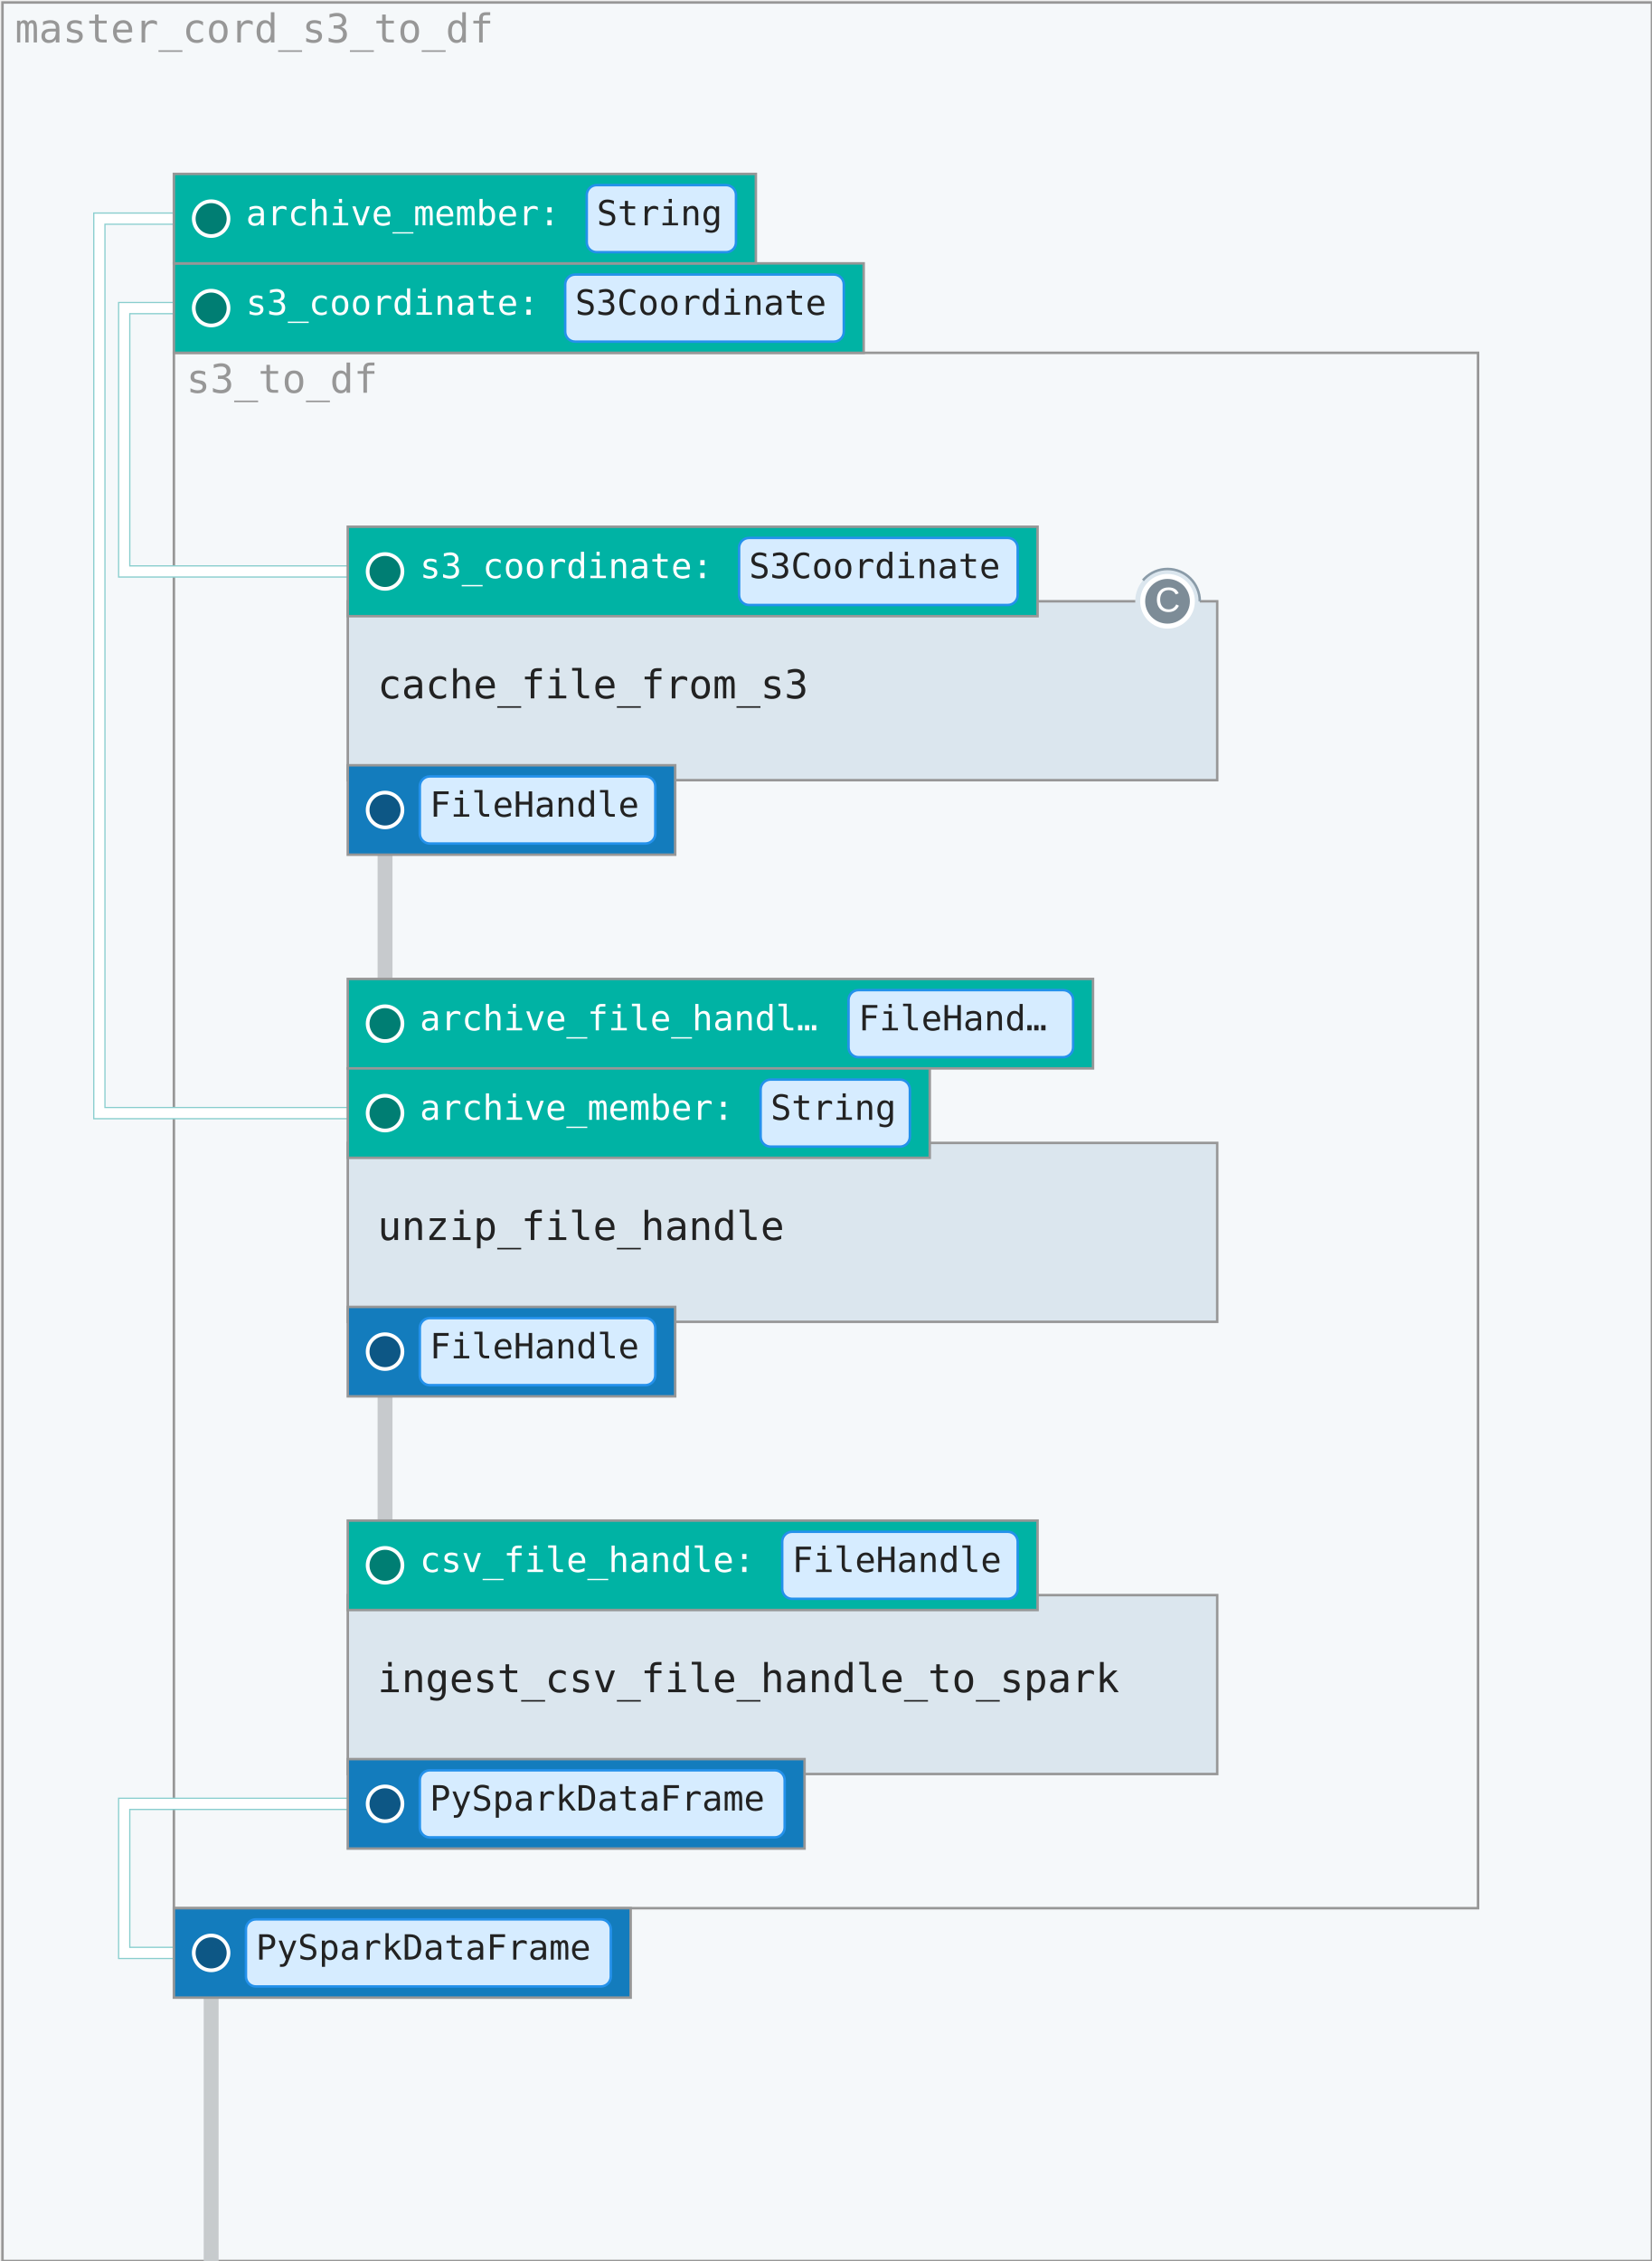
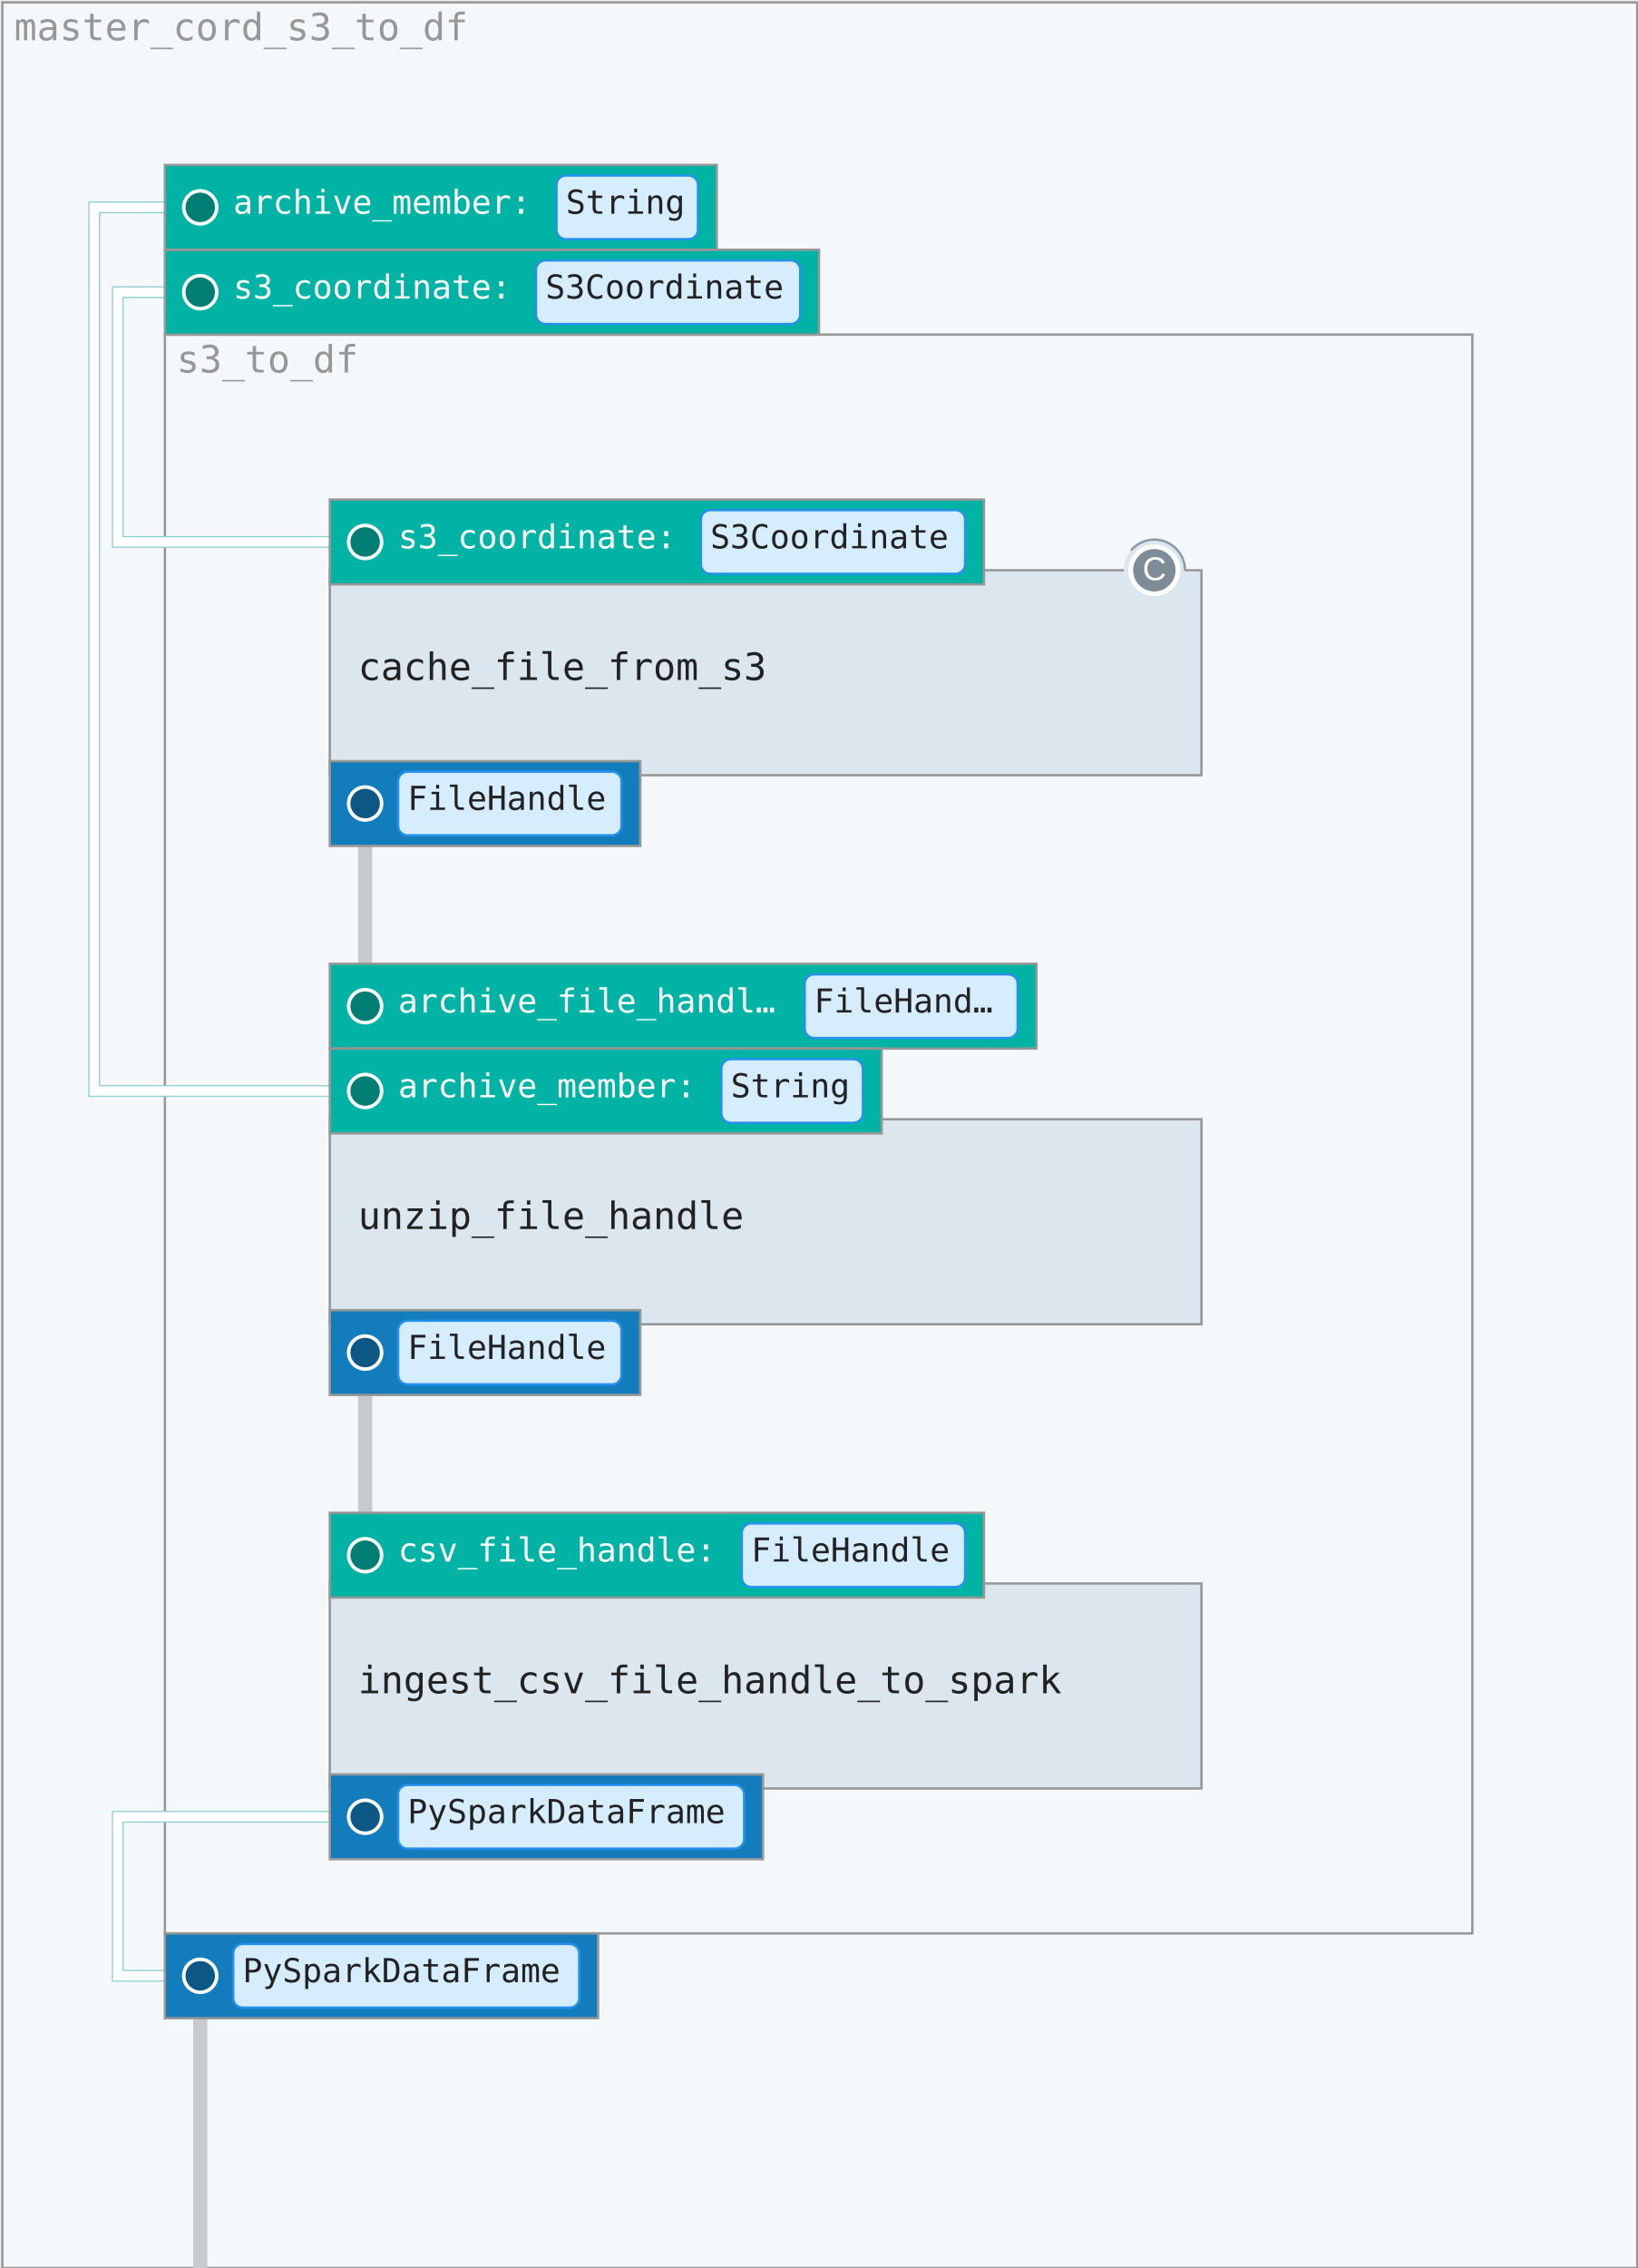
- <svg xmlns="http://www.w3.org/2000/svg" version="1.1" viewbox="0 0 665 910" width="665" height="910">
+ <svg xmlns="http://www.w3.org/2000/svg" version="1.1" viewbox="0 0 695 962.5" width="695" height="962.5">
  <style data-styled="" data-styled-version="4.4.1">
    /* sc-component-id: ParentSolidNode__SVGLabeledParentRect-sc-1gamf85-0 */
    .bSpCYX {
      -webkit-transition: x 250ms ease-out, y 250ms ease-out, width 250ms ease-out, height 250ms ease-out;
      transition: x 250ms ease-out, y 250ms ease-out, width 250ms ease-out, height 250ms ease-out;
    }

    /* sc-component-id: ExternalConnectionNode__BackingRect-sc-1pxbh2t-0 */
    .dZjnIq {
      stroke-width: 10px;
      fill: #E1E8ED;
      stroke: #E1E8ED;
    }

    .dZjnIq:hover {
      fill: #CED9E0;
      stroke: #CED9E0;
    }

    /* sc-component-id: SolidLinks__StyledPath-sc-143cb6y-0 */
    .jaospH {
      stroke-width: 6;
      stroke: #10161A;
      fill: none;
    }
  </style>
  <g>
-     <rect x="1" y="1" width="664" height="909" fill="#F5F8FA" stroke="#979797" stroke-width="1" class="ParentSolidNode__SVGLabeledParentRect-sc-1gamf85-0 bSpCYX" />
-     <text x="6" y="6" fill="#979797" style="font:16px &quot;Source Code Pro&quot;, monospace;pointer-events:none" width="198.4" dominant-baseline="hanging">master_cord_s3_to_df</text>
+     <rect x="1" y="1" width="694" height="961.5" fill="#F5F8FA" stroke="#979797" stroke-width="1" class="ParentSolidNode__SVGLabeledParentRect-sc-1gamf85-0 bSpCYX" />
+     <text x="6" height="16" fill="#979797" y="6" style="font:16px &quot;Source Code Pro&quot;, monospace;pointer-events:none" width="198.4" dominant-baseline="hanging">master_cord_s3_to_df</text>
  </g>
  <g>
-     <rect x="70" y="142" width="525" height="626" fill="#F5F8FA" stroke="#979797" stroke-width="1" class="ParentSolidNode__SVGLabeledParentRect-sc-1gamf85-0 bSpCYX" />
-     <text x="75" y="147" fill="#979797" style="font:16px &quot;Source Code Pro&quot;, monospace;pointer-events:none" width="79.36" dominant-baseline="hanging">s3_to_df</text>
+     <rect x="70" y="142" width="555" height="678.5" fill="#F5F8FA" stroke="#979797" stroke-width="1" class="ParentSolidNode__SVGLabeledParentRect-sc-1gamf85-0 bSpCYX" />
+     <text x="75" height="16" fill="#979797" y="147" style="font:16px &quot;Source Code Pro&quot;, monospace;pointer-events:none" width="79.36" dominant-baseline="hanging">s3_to_df</text>
  </g>
  <g>
    <path d="M 85 124 H 50 V 230 H 155" fill="none" stroke-width="5" stroke-linecap="round" stroke="rgb(137, 206, 206)" />
    <path d="M 85 124 H 50 V 230 H 155" fill="none" stroke-width="4" stroke-linecap="round" stroke="white" />
  </g>
  <g>
-     <path d="M 85 88 H 40 V 448 H 155" fill="none" stroke-width="5" stroke-linecap="round" stroke="rgb(137, 206, 206)" />
-     <path d="M 85 88 H 40 V 448 H 155" fill="none" stroke-width="4" stroke-linecap="round" stroke="white" />
+     <path d="M 85 88 H 40 V 463 H 155" fill="none" stroke-width="5" stroke-linecap="round" stroke="rgb(137, 206, 206)" />
+     <path d="M 85 88 H 40 V 463 H 155" fill="none" stroke-width="4" stroke-linecap="round" stroke="white" />
  </g>
  <g>
-     <path d="M 85 786 H 50 V 726 H 155" fill="none" stroke-width="5" stroke-linecap="round" stroke="rgb(137, 206, 206)" />
-     <path d="M 85 786 H 50 V 726 H 155" fill="none" stroke-width="4" stroke-linecap="round" stroke="white" />
+     <path d="M 85 838.5 H 50 V 771 H 155" fill="none" stroke-width="5" stroke-linecap="round" stroke="rgb(137, 206, 206)" />
+     <path d="M 85 838.5 H 50 V 771 H 155" fill="none" stroke-width="4" stroke-linecap="round" stroke="white" />
  </g>
  <g>
-     <rect x="70" y="106" width="277.68" height="36" stroke="#979797" stroke-width="1" fill="#00B3A4">
-       <ellipse cx="7" cy="7" rx="7" ry="7" fill="rgba(0, 0, 0, 0.3)" stroke="white" stroke-width="1.5" />
-       <text fill="#FFF" style="font:14px &quot;Source Code Pro&quot;, monospace;pointer-events:none" width="121.52" dominant-baseline="hanging">s3_coordinate:</text>
-       <rect width="112.16" height="27" rx="4" ry="4" fill="#d6ecff" stroke="#2491eb" stroke-width="1">
-         <text fill="#222" style="font:14px &quot;Source Code Pro&quot;, monospace;pointer-events:none" width="104.16" dominant-baseline="hanging">S3Coordinate</text>
-       </rect>
-       <text fill="#222" x="4" y="6.5" style="font:14px &quot;Source Code Pro&quot;, monospace;pointer-events:none" width="104.16" dominant-baseline="hanging">S3Coordinate</text>
-     </rect>
+     <rect x="70" y="106" width="277.68" height="36" stroke="#979797" stroke-width="1" fill="#00B3A4" />
    <ellipse cx="85" cy="124" rx="7" ry="7" fill="rgba(0, 0, 0, 0.3)" stroke="white" stroke-width="1.5" />
-     <text fill="#FFF" x="99" y="117" style="font:14px &quot;Source Code Pro&quot;, monospace;pointer-events:none" width="121.52" dominant-baseline="hanging">s3_coordinate:</text>
-     <rect x="227.52" y="110.5" width="112.16" height="27" rx="4" ry="4" fill="#d6ecff" stroke="#2491eb" stroke-width="1">
-       <text fill="#222" style="font:14px &quot;Source Code Pro&quot;, monospace;pointer-events:none" width="104.16" dominant-baseline="hanging">S3Coordinate</text>
-     </rect>
-     <text fill="#222" x="231.52" y="117" style="font:14px &quot;Source Code Pro&quot;, monospace;pointer-events:none" width="104.16" dominant-baseline="hanging">S3Coordinate</text>
+     <text fill="#FFF" x="99" y="117" style="font:14px &quot;Source Code Pro&quot;, monospace;pointer-events:none" width="121.52" height="14" dominant-baseline="hanging">s3_coordinate:</text>
+     <rect x="227.52" y="110.5" width="112.16" height="27" rx="4" ry="4" fill="#d6ecff" stroke="#2491eb" stroke-width="1" />
+     <text fill="#222" x="231.52" y="117" style="font:14px &quot;Source Code Pro&quot;, monospace;pointer-events:none" width="104.16" height="14" dominant-baseline="hanging">S3Coordinate</text>
  </g>
  <g>
-     <rect x="70" y="70" width="234.28" height="36" stroke="#979797" stroke-width="1" fill="#00B3A4">
-       <ellipse cx="7" cy="7" rx="7" ry="7" fill="rgba(0, 0, 0, 0.3)" stroke="white" stroke-width="1.5" />
-       <text fill="#FFF" style="font:14px &quot;Source Code Pro&quot;, monospace;pointer-events:none" width="130.2" dominant-baseline="hanging">archive_member:</text>
-       <rect width="60.08" height="27" rx="4" ry="4" fill="#d6ecff" stroke="#2491eb" stroke-width="1">
-         <text fill="#222" style="font:14px &quot;Source Code Pro&quot;, monospace;pointer-events:none" width="52.08" dominant-baseline="hanging">String</text>
-       </rect>
-       <text fill="#222" x="4" y="6.5" style="font:14px &quot;Source Code Pro&quot;, monospace;pointer-events:none" width="52.08" dominant-baseline="hanging">String</text>
-     </rect>
+     <rect x="70" y="70" width="234.28" height="36" stroke="#979797" stroke-width="1" fill="#00B3A4" />
    <ellipse cx="85" cy="88" rx="7" ry="7" fill="rgba(0, 0, 0, 0.3)" stroke="white" stroke-width="1.5" />
-     <text fill="#FFF" x="99" y="81" style="font:14px &quot;Source Code Pro&quot;, monospace;pointer-events:none" width="130.2" dominant-baseline="hanging">archive_member:</text>
-     <rect x="236.2" y="74.5" width="60.08" height="27" rx="4" ry="4" fill="#d6ecff" stroke="#2491eb" stroke-width="1">
-       <text fill="#222" style="font:14px &quot;Source Code Pro&quot;, monospace;pointer-events:none" width="52.08" dominant-baseline="hanging">String</text>
-     </rect>
-     <text fill="#222" x="240.2" y="81" style="font:14px &quot;Source Code Pro&quot;, monospace;pointer-events:none" width="52.08" dominant-baseline="hanging">String</text>
+     <text fill="#FFF" x="99" y="81" style="font:14px &quot;Source Code Pro&quot;, monospace;pointer-events:none" width="130.2" height="14" dominant-baseline="hanging">archive_member:</text>
+     <rect x="236.2" y="74.5" width="60.08" height="27" rx="4" ry="4" fill="#d6ecff" stroke="#2491eb" stroke-width="1" />
+     <text fill="#222" x="240.2" y="81" style="font:14px &quot;Source Code Pro&quot;, monospace;pointer-events:none" width="52.08" height="14" dominant-baseline="hanging">String</text>
  </g>
  <g>
-     <rect width="215.76" height="12" x="-22.88" y="970" class="ExternalConnectionNode__BackingRect-sc-1pxbh2t-0 dZjnIq" />
-     <ellipse cx="85" cy="960" rx="7" ry="7" fill="#C7CBCD" />
-     <text height="12" x="-22.88" y="970" style="font:12px &quot;Source Code Pro&quot;, monospace;pointer-events:none" width="215.76" dominant-baseline="hanging">join_q2_data:master_cord_data</text>
-     <path class="vx-link vx-link-vertical-diagonal" d="M85,960C85,873,85,873,85,786" style="stroke:#C7CBCD;stroke-width:6;fill:none" />
+     <rect width="215.76" height="12" x="-22.88" y="1022.5" class="ExternalConnectionNode__BackingRect-sc-1pxbh2t-0 dZjnIq" />
+     <ellipse cx="85" cy="1012.5" rx="7" ry="7" fill="#C7CBCD" />
+     <text height="12" x="-22.88" y="1022.5" style="font:12px &quot;Source Code Pro&quot;, monospace;pointer-events:none" width="215.76" dominant-baseline="hanging">join_q2_data:master_cord_data</text>
+     <path class="vx-link vx-link-vertical-diagonal" d="M85,1012.5C85,925.5,85,925.5,85,838.5" style="stroke:#C7CBCD;stroke-width:6;fill:none" />
  </g>
  <g>
-     <rect x="70" y="768" width="183.88" height="36" stroke="#979797" stroke-width="1" fill="#137CBD">
-       <ellipse cx="7" cy="7" rx="7" ry="7" fill="rgba(0, 0, 0, 0.3)" stroke="white" stroke-width="1.5" />
-       <rect width="146.88" height="27" rx="4" ry="4" fill="#d6ecff" stroke="#2491eb" stroke-width="1">
-         <text fill="#222" style="font:14px &quot;Source Code Pro&quot;, monospace;pointer-events:none" width="138.88" dominant-baseline="hanging">PySparkDataFrame</text>
-       </rect>
-       <text fill="#222" x="4" y="6.5" style="font:14px &quot;Source Code Pro&quot;, monospace;pointer-events:none" width="138.88" dominant-baseline="hanging">PySparkDataFrame</text>
-     </rect>
-     <ellipse cx="85" cy="786" rx="7" ry="7" fill="rgba(0, 0, 0, 0.3)" stroke="white" stroke-width="1.5" />
-     <rect x="99" y="772.5" width="146.88" height="27" rx="4" ry="4" fill="#d6ecff" stroke="#2491eb" stroke-width="1">
-       <text fill="#222" style="font:14px &quot;Source Code Pro&quot;, monospace;pointer-events:none" width="138.88" dominant-baseline="hanging">PySparkDataFrame</text>
-     </rect>
-     <text fill="#222" x="103" y="779" style="font:14px &quot;Source Code Pro&quot;, monospace;pointer-events:none" width="138.88" dominant-baseline="hanging">PySparkDataFrame</text>
+     <rect x="70" y="820.5" width="183.88" height="36" stroke="#979797" stroke-width="1" fill="#137CBD" />
+     <ellipse cx="85" cy="838.5" rx="7" ry="7" fill="rgba(0, 0, 0, 0.3)" stroke="white" stroke-width="1.5" />
+     <rect x="99" y="825" width="146.88" height="27" rx="4" ry="4" fill="#d6ecff" stroke="#2491eb" stroke-width="1" />
+     <text fill="#222" x="103" y="831.5" style="font:14px &quot;Source Code Pro&quot;, monospace;pointer-events:none" width="138.88" height="14" dominant-baseline="hanging">PySparkDataFrame</text>
  </g>
  <g opacity="0.2">
    <g>
-       <path d="M155,544C155,587,155,587,155,630" class="SolidLinks__StyledPath-sc-143cb6y-0 jaospH" />
+       <path d="M155,574C155,617,155,617,155,660" class="SolidLinks__StyledPath-sc-143cb6y-0 jaospH" />
    </g>
    <g>
-       <path d="M155,326C155,369,155,369,155,412" class="SolidLinks__StyledPath-sc-143cb6y-0 jaospH" />
+       <path d="M155,341C155,384,155,384,155,427" class="SolidLinks__StyledPath-sc-143cb6y-0 jaospH" />
    </g>
  </g>
  <g opacity="0.55" />
  <g>
-     <rect x="140" y="242" width="350" height="72" fill="#DBE6EE" stroke="#979797" stroke-width="1">
-       <text fill="#222" style="font:16px &quot;Source Code Pro&quot;, monospace;pointer-events:none" width="178.56" dominant-baseline="hanging">cache_file_from_s3</text>
-     </rect>
-     <text fill="#222" x="152" y="270" style="font:16px &quot;Source Code Pro&quot;, monospace;pointer-events:none" width="178.56" dominant-baseline="hanging">cache_file_from_s3</text>
+     <rect x="140" y="242" width="370" height="87" fill="#DBE6EE" stroke="#979797" stroke-width="1" />
+     <text fill="#222" x="152" y="277.5" style="font:16px &quot;Source Code Pro&quot;, monospace;pointer-events:none" width="178.56" height="16" dominant-baseline="hanging">cache_file_from_s3</text>
    <g>
-       <rect x="140" y="212" width="277.68" height="36" stroke="#979797" stroke-width="1" fill="#00B3A4">
-         <ellipse cx="7" cy="7" rx="7" ry="7" fill="rgba(0, 0, 0, 0.3)" stroke="white" stroke-width="1.5" />
-         <text fill="#FFF" style="font:14px &quot;Source Code Pro&quot;, monospace;pointer-events:none" width="121.52" dominant-baseline="hanging">s3_coordinate:</text>
-         <rect width="112.16" height="27" rx="4" ry="4" fill="#d6ecff" stroke="#2491eb" stroke-width="1">
-           <text fill="#222" style="font:14px &quot;Source Code Pro&quot;, monospace;pointer-events:none" width="104.16" dominant-baseline="hanging">S3Coordinate</text>
-         </rect>
-         <text fill="#222" x="4" y="6.5" style="font:14px &quot;Source Code Pro&quot;, monospace;pointer-events:none" width="104.16" dominant-baseline="hanging">S3Coordinate</text>
-       </rect>
+       <rect x="140" y="212" width="277.68" height="36" stroke="#979797" stroke-width="1" fill="#00B3A4" />
      <ellipse cx="155" cy="230" rx="7" ry="7" fill="rgba(0, 0, 0, 0.3)" stroke="white" stroke-width="1.5" />
-       <text fill="#FFF" x="169" y="223" style="font:14px &quot;Source Code Pro&quot;, monospace;pointer-events:none" width="121.52" dominant-baseline="hanging">s3_coordinate:</text>
-       <rect x="297.52" y="216.5" width="112.16" height="27" rx="4" ry="4" fill="#d6ecff" stroke="#2491eb" stroke-width="1">
-         <text fill="#222" style="font:14px &quot;Source Code Pro&quot;, monospace;pointer-events:none" width="104.16" dominant-baseline="hanging">S3Coordinate</text>
-       </rect>
-       <text fill="#222" x="301.52" y="223" style="font:14px &quot;Source Code Pro&quot;, monospace;pointer-events:none" width="104.16" dominant-baseline="hanging">S3Coordinate</text>
+       <text fill="#FFF" x="169" y="223" style="font:14px &quot;Source Code Pro&quot;, monospace;pointer-events:none" width="121.52" height="14" dominant-baseline="hanging">s3_coordinate:</text>
+       <rect x="297.52" y="216.5" width="112.16" height="27" rx="4" ry="4" fill="#d6ecff" stroke="#2491eb" stroke-width="1" />
+       <text fill="#222" x="301.52" y="223" style="font:14px &quot;Source Code Pro&quot;, monospace;pointer-events:none" width="104.16" height="14" dominant-baseline="hanging">S3Coordinate</text>
    </g>
    <g>
-       <rect x="140" y="308" width="131.8" height="36" stroke="#979797" stroke-width="1" fill="#137CBD">
-         <ellipse cx="7" cy="7" rx="7" ry="7" fill="rgba(0, 0, 0, 0.3)" stroke="white" stroke-width="1.5" />
-         <rect width="94.8" height="27" rx="4" ry="4" fill="#d6ecff" stroke="#2491eb" stroke-width="1">
-           <text fill="#222" style="font:14px &quot;Source Code Pro&quot;, monospace;pointer-events:none" width="86.8" dominant-baseline="hanging">FileHandle</text>
-         </rect>
-         <text fill="#222" x="4" y="6.5" style="font:14px &quot;Source Code Pro&quot;, monospace;pointer-events:none" width="86.8" dominant-baseline="hanging">FileHandle</text>
-       </rect>
-       <ellipse cx="155" cy="326" rx="7" ry="7" fill="rgba(0, 0, 0, 0.3)" stroke="white" stroke-width="1.5" />
-       <rect x="169" y="312.5" width="94.8" height="27" rx="4" ry="4" fill="#d6ecff" stroke="#2491eb" stroke-width="1">
-         <text fill="#222" style="font:14px &quot;Source Code Pro&quot;, monospace;pointer-events:none" width="86.8" dominant-baseline="hanging">FileHandle</text>
-       </rect>
-       <text fill="#222" x="173" y="319" style="font:14px &quot;Source Code Pro&quot;, monospace;pointer-events:none" width="86.8" dominant-baseline="hanging">FileHandle</text>
+       <rect x="140" y="323" width="131.8" height="36" stroke="#979797" stroke-width="1" fill="#137CBD" />
+       <ellipse cx="155" cy="341" rx="7" ry="7" fill="rgba(0, 0, 0, 0.3)" stroke="white" stroke-width="1.5" />
+       <rect x="169" y="327.5" width="94.8" height="27" rx="4" ry="4" fill="#d6ecff" stroke="#2491eb" stroke-width="1" />
+       <text fill="#222" x="173" y="334" style="font:14px &quot;Source Code Pro&quot;, monospace;pointer-events:none" width="86.8" height="14" dominant-baseline="hanging">FileHandle</text>
    </g>
-     <ellipse cx="470" cy="242" rx="13" ry="13" stroke="#8A9BA8" fill="#DBE6EE" pathLength="100" stroke-width="1" stroke-dasharray="0 50 0" />
-     <ellipse cx="470" cy="242" rx="10" ry="10" stroke="#FFFFFF" fill="#7D8C97" pathLength="100" stroke-width="2" />
-     <text x="465" y="236.5" style="font:14px &quot;Arial&quot;, san-serif" fill="#FFFFFF" dominant-baseline="hanging">C</text>
+     <ellipse cx="490" cy="242" rx="13" ry="13" stroke="#8A9BA8" fill="#DBE6EE" pathLength="100" stroke-width="1" stroke-dasharray="0 50 0" />
+     <ellipse cx="490" cy="242" rx="10" ry="10" stroke="#FFFFFF" fill="#7D8C97" pathLength="100" stroke-width="2" />
+     <text x="485" y="236.5" style="font:14px &quot;Arial&quot;, san-serif" fill="#FFFFFF" dominant-baseline="hanging">C</text>
  </g>
  <g>
-     <rect x="140" y="642" width="350" height="72" fill="#DBE6EE" stroke="#979797" stroke-width="1">
-       <text fill="#222" style="font:16px &quot;Source Code Pro&quot;, monospace;pointer-events:none" width="307.52" dominant-baseline="hanging">ingest_csv_file_handle_to_spark</text>
-     </rect>
-     <text fill="#222" x="152" y="670" style="font:16px &quot;Source Code Pro&quot;, monospace;pointer-events:none" width="307.52" dominant-baseline="hanging">ingest_csv_file_handle_to_spark</text>
+     <rect x="140" y="672" width="370" height="87" fill="#DBE6EE" stroke="#979797" stroke-width="1" />
+     <text fill="#222" x="152" y="707.5" style="font:16px &quot;Source Code Pro&quot;, monospace;pointer-events:none" width="307.52" height="16" dominant-baseline="hanging">ingest_csv_file_handle_to_spark</text>
    <g>
-       <rect x="140" y="612" width="277.68" height="36" stroke="#979797" stroke-width="1" fill="#00B3A4">
-         <ellipse cx="7" cy="7" rx="7" ry="7" fill="rgba(0, 0, 0, 0.3)" stroke="white" stroke-width="1.5" />
-         <text fill="#FFF" style="font:14px &quot;Source Code Pro&quot;, monospace;pointer-events:none" width="138.88" dominant-baseline="hanging">csv_file_handle:</text>
-         <rect width="94.8" height="27" rx="4" ry="4" fill="#d6ecff" stroke="#2491eb" stroke-width="1">
-           <text fill="#222" style="font:14px &quot;Source Code Pro&quot;, monospace;pointer-events:none" width="86.8" dominant-baseline="hanging">FileHandle</text>
-         </rect>
-         <text fill="#222" x="4" y="6.5" style="font:14px &quot;Source Code Pro&quot;, monospace;pointer-events:none" width="86.8" dominant-baseline="hanging">FileHandle</text>
-       </rect>
-       <ellipse cx="155" cy="630" rx="7" ry="7" fill="rgba(0, 0, 0, 0.3)" stroke="white" stroke-width="1.5" />
-       <text fill="#FFF" x="169" y="623" style="font:14px &quot;Source Code Pro&quot;, monospace;pointer-events:none" width="138.88" dominant-baseline="hanging">csv_file_handle:</text>
-       <rect x="314.88" y="616.5" width="94.8" height="27" rx="4" ry="4" fill="#d6ecff" stroke="#2491eb" stroke-width="1">
-         <text fill="#222" style="font:14px &quot;Source Code Pro&quot;, monospace;pointer-events:none" width="86.8" dominant-baseline="hanging">FileHandle</text>
-       </rect>
-       <text fill="#222" x="318.88" y="623" style="font:14px &quot;Source Code Pro&quot;, monospace;pointer-events:none" width="86.8" dominant-baseline="hanging">FileHandle</text>
+       <rect x="140" y="642" width="277.68" height="36" stroke="#979797" stroke-width="1" fill="#00B3A4" />
+       <ellipse cx="155" cy="660" rx="7" ry="7" fill="rgba(0, 0, 0, 0.3)" stroke="white" stroke-width="1.5" />
+       <text fill="#FFF" x="169" y="653" style="font:14px &quot;Source Code Pro&quot;, monospace;pointer-events:none" width="138.88" height="14" dominant-baseline="hanging">csv_file_handle:</text>
+       <rect x="314.88" y="646.5" width="94.8" height="27" rx="4" ry="4" fill="#d6ecff" stroke="#2491eb" stroke-width="1" />
+       <text fill="#222" x="318.88" y="653" style="font:14px &quot;Source Code Pro&quot;, monospace;pointer-events:none" width="86.8" height="14" dominant-baseline="hanging">FileHandle</text>
    </g>
    <g>
-       <rect x="140" y="708" width="183.88" height="36" stroke="#979797" stroke-width="1" fill="#137CBD">
-         <ellipse cx="7" cy="7" rx="7" ry="7" fill="rgba(0, 0, 0, 0.3)" stroke="white" stroke-width="1.5" />
-         <rect width="146.88" height="27" rx="4" ry="4" fill="#d6ecff" stroke="#2491eb" stroke-width="1">
-           <text fill="#222" style="font:14px &quot;Source Code Pro&quot;, monospace;pointer-events:none" width="138.88" dominant-baseline="hanging">PySparkDataFrame</text>
-         </rect>
-         <text fill="#222" x="4" y="6.5" style="font:14px &quot;Source Code Pro&quot;, monospace;pointer-events:none" width="138.88" dominant-baseline="hanging">PySparkDataFrame</text>
-       </rect>
-       <ellipse cx="155" cy="726" rx="7" ry="7" fill="rgba(0, 0, 0, 0.3)" stroke="white" stroke-width="1.5" />
-       <rect x="169" y="712.5" width="146.88" height="27" rx="4" ry="4" fill="#d6ecff" stroke="#2491eb" stroke-width="1">
-         <text fill="#222" style="font:14px &quot;Source Code Pro&quot;, monospace;pointer-events:none" width="138.88" dominant-baseline="hanging">PySparkDataFrame</text>
-       </rect>
-       <text fill="#222" x="173" y="719" style="font:14px &quot;Source Code Pro&quot;, monospace;pointer-events:none" width="138.88" dominant-baseline="hanging">PySparkDataFrame</text>
+       <rect x="140" y="753" width="183.88" height="36" stroke="#979797" stroke-width="1" fill="#137CBD" />
+       <ellipse cx="155" cy="771" rx="7" ry="7" fill="rgba(0, 0, 0, 0.3)" stroke="white" stroke-width="1.5" />
+       <rect x="169" y="757.5" width="146.88" height="27" rx="4" ry="4" fill="#d6ecff" stroke="#2491eb" stroke-width="1" />
+       <text fill="#222" x="173" y="764" style="font:14px &quot;Source Code Pro&quot;, monospace;pointer-events:none" width="138.88" height="14" dominant-baseline="hanging">PySparkDataFrame</text>
    </g>
  </g>
  <g>
-     <rect x="140" y="460" width="350" height="72" fill="#DBE6EE" stroke="#979797" stroke-width="1">
-       <text fill="#222" style="font:16px &quot;Source Code Pro&quot;, monospace;pointer-events:none" width="168.64" dominant-baseline="hanging">unzip_file_handle</text>
-     </rect>
-     <text fill="#222" x="152" y="488" style="font:16px &quot;Source Code Pro&quot;, monospace;pointer-events:none" width="168.64" dominant-baseline="hanging">unzip_file_handle</text>
+     <rect x="140" y="475" width="370" height="87" fill="#DBE6EE" stroke="#979797" stroke-width="1" />
+     <text fill="#222" x="152" y="510.5" style="font:16px &quot;Source Code Pro&quot;, monospace;pointer-events:none" width="168.64" height="16" dominant-baseline="hanging">unzip_file_handle</text>
    <g>
-       <rect x="140" y="394" width="300" height="36" stroke="#979797" stroke-width="1" fill="#00B3A4">
-         <ellipse cx="7" cy="7" rx="7" ry="7" fill="rgba(0, 0, 0, 0.3)" stroke="white" stroke-width="1.5" />
-         <text fill="#FFF" style="font:14px &quot;Source Code Pro&quot;, monospace;pointer-events:none" width="173.6" dominant-baseline="hanging">archive_file_handle:</text>
-         <rect width="94.8" height="27" rx="4" ry="4" fill="#d6ecff" stroke="#2491eb" stroke-width="1">
-           <text fill="#222" style="font:14px &quot;Source Code Pro&quot;, monospace;pointer-events:none" width="86.8" dominant-baseline="hanging">FileHandle</text>
-         </rect>
-         <text fill="#222" x="4" y="6.5" style="font:14px &quot;Source Code Pro&quot;, monospace;pointer-events:none" width="86.8" dominant-baseline="hanging">FileHandle</text>
-       </rect>
-       <ellipse cx="155" cy="412" rx="7" ry="7" fill="rgba(0, 0, 0, 0.3)" stroke="white" stroke-width="1.5" />
-       <text fill="#FFF" x="169" y="405" style="font:14px &quot;Source Code Pro&quot;, monospace;pointer-events:none" width="164.92" dominant-baseline="hanging">archive_file_handl…</text>
-       <rect x="341.58" y="398.5" width="90.42" height="27" rx="4" ry="4" fill="#d6ecff" stroke="#2491eb" stroke-width="1">
-         <text fill="#222" style="font:14px &quot;Source Code Pro&quot;, monospace;pointer-events:none" width="86.8" dominant-baseline="hanging">FileHandle</text>
-       </rect>
-       <text fill="#222" x="345.58" y="405" style="font:14px &quot;Source Code Pro&quot;, monospace;pointer-events:none" width="78.12" dominant-baseline="hanging">FileHand…</text>
+       <rect x="140" y="409" width="300" height="36" stroke="#979797" stroke-width="1" fill="#00B3A4" />
+       <ellipse cx="155" cy="427" rx="7" ry="7" fill="rgba(0, 0, 0, 0.3)" stroke="white" stroke-width="1.5" />
+       <text fill="#FFF" x="169" y="420" style="font:14px &quot;Source Code Pro&quot;, monospace;pointer-events:none" width="164.92" height="14" dominant-baseline="hanging">archive_file_handl…</text>
+       <rect x="341.58" y="413.5" width="90.42" height="27" rx="4" ry="4" fill="#d6ecff" stroke="#2491eb" stroke-width="1" />
+       <text fill="#222" x="345.58" y="420" style="font:14px &quot;Source Code Pro&quot;, monospace;pointer-events:none" width="78.12" height="14" dominant-baseline="hanging">FileHand…</text>
    </g>
    <g>
-       <rect x="140" y="430" width="234.28" height="36" stroke="#979797" stroke-width="1" fill="#00B3A4">
-         <ellipse cx="7" cy="7" rx="7" ry="7" fill="rgba(0, 0, 0, 0.3)" stroke="white" stroke-width="1.5" />
-         <text fill="#FFF" style="font:14px &quot;Source Code Pro&quot;, monospace;pointer-events:none" width="130.2" dominant-baseline="hanging">archive_member:</text>
-         <rect width="60.08" height="27" rx="4" ry="4" fill="#d6ecff" stroke="#2491eb" stroke-width="1">
-           <text fill="#222" style="font:14px &quot;Source Code Pro&quot;, monospace;pointer-events:none" width="52.08" dominant-baseline="hanging">String</text>
-         </rect>
-         <text fill="#222" x="4" y="6.5" style="font:14px &quot;Source Code Pro&quot;, monospace;pointer-events:none" width="52.08" dominant-baseline="hanging">String</text>
-       </rect>
-       <ellipse cx="155" cy="448" rx="7" ry="7" fill="rgba(0, 0, 0, 0.3)" stroke="white" stroke-width="1.5" />
-       <text fill="#FFF" x="169" y="441" style="font:14px &quot;Source Code Pro&quot;, monospace;pointer-events:none" width="130.2" dominant-baseline="hanging">archive_member:</text>
-       <rect x="306.2" y="434.5" width="60.08" height="27" rx="4" ry="4" fill="#d6ecff" stroke="#2491eb" stroke-width="1">
-         <text fill="#222" style="font:14px &quot;Source Code Pro&quot;, monospace;pointer-events:none" width="52.08" dominant-baseline="hanging">String</text>
-       </rect>
-       <text fill="#222" x="310.2" y="441" style="font:14px &quot;Source Code Pro&quot;, monospace;pointer-events:none" width="52.08" dominant-baseline="hanging">String</text>
+       <rect x="140" y="445" width="234.28" height="36" stroke="#979797" stroke-width="1" fill="#00B3A4" />
+       <ellipse cx="155" cy="463" rx="7" ry="7" fill="rgba(0, 0, 0, 0.3)" stroke="white" stroke-width="1.5" />
+       <text fill="#FFF" x="169" y="456" style="font:14px &quot;Source Code Pro&quot;, monospace;pointer-events:none" width="130.2" height="14" dominant-baseline="hanging">archive_member:</text>
+       <rect x="306.2" y="449.5" width="60.08" height="27" rx="4" ry="4" fill="#d6ecff" stroke="#2491eb" stroke-width="1" />
+       <text fill="#222" x="310.2" y="456" style="font:14px &quot;Source Code Pro&quot;, monospace;pointer-events:none" width="52.08" height="14" dominant-baseline="hanging">String</text>
    </g>
    <g>
-       <rect x="140" y="526" width="131.8" height="36" stroke="#979797" stroke-width="1" fill="#137CBD">
-         <ellipse cx="7" cy="7" rx="7" ry="7" fill="rgba(0, 0, 0, 0.3)" stroke="white" stroke-width="1.5" />
-         <rect width="94.8" height="27" rx="4" ry="4" fill="#d6ecff" stroke="#2491eb" stroke-width="1">
-           <text fill="#222" style="font:14px &quot;Source Code Pro&quot;, monospace;pointer-events:none" width="86.8" dominant-baseline="hanging">FileHandle</text>
-         </rect>
-         <text fill="#222" x="4" y="6.5" style="font:14px &quot;Source Code Pro&quot;, monospace;pointer-events:none" width="86.8" dominant-baseline="hanging">FileHandle</text>
-       </rect>
-       <ellipse cx="155" cy="544" rx="7" ry="7" fill="rgba(0, 0, 0, 0.3)" stroke="white" stroke-width="1.5" />
-       <rect x="169" y="530.5" width="94.8" height="27" rx="4" ry="4" fill="#d6ecff" stroke="#2491eb" stroke-width="1">
-         <text fill="#222" style="font:14px &quot;Source Code Pro&quot;, monospace;pointer-events:none" width="86.8" dominant-baseline="hanging">FileHandle</text>
-       </rect>
-       <text fill="#222" x="173" y="537" style="font:14px &quot;Source Code Pro&quot;, monospace;pointer-events:none" width="86.8" dominant-baseline="hanging">FileHandle</text>
+       <rect x="140" y="556" width="131.8" height="36" stroke="#979797" stroke-width="1" fill="#137CBD" />
+       <ellipse cx="155" cy="574" rx="7" ry="7" fill="rgba(0, 0, 0, 0.3)" stroke="white" stroke-width="1.5" />
+       <rect x="169" y="560.5" width="94.8" height="27" rx="4" ry="4" fill="#d6ecff" stroke="#2491eb" stroke-width="1" />
+       <text fill="#222" x="173" y="567" style="font:14px &quot;Source Code Pro&quot;, monospace;pointer-events:none" width="86.8" height="14" dominant-baseline="hanging">FileHandle</text>
    </g>
  </g>
</svg>
